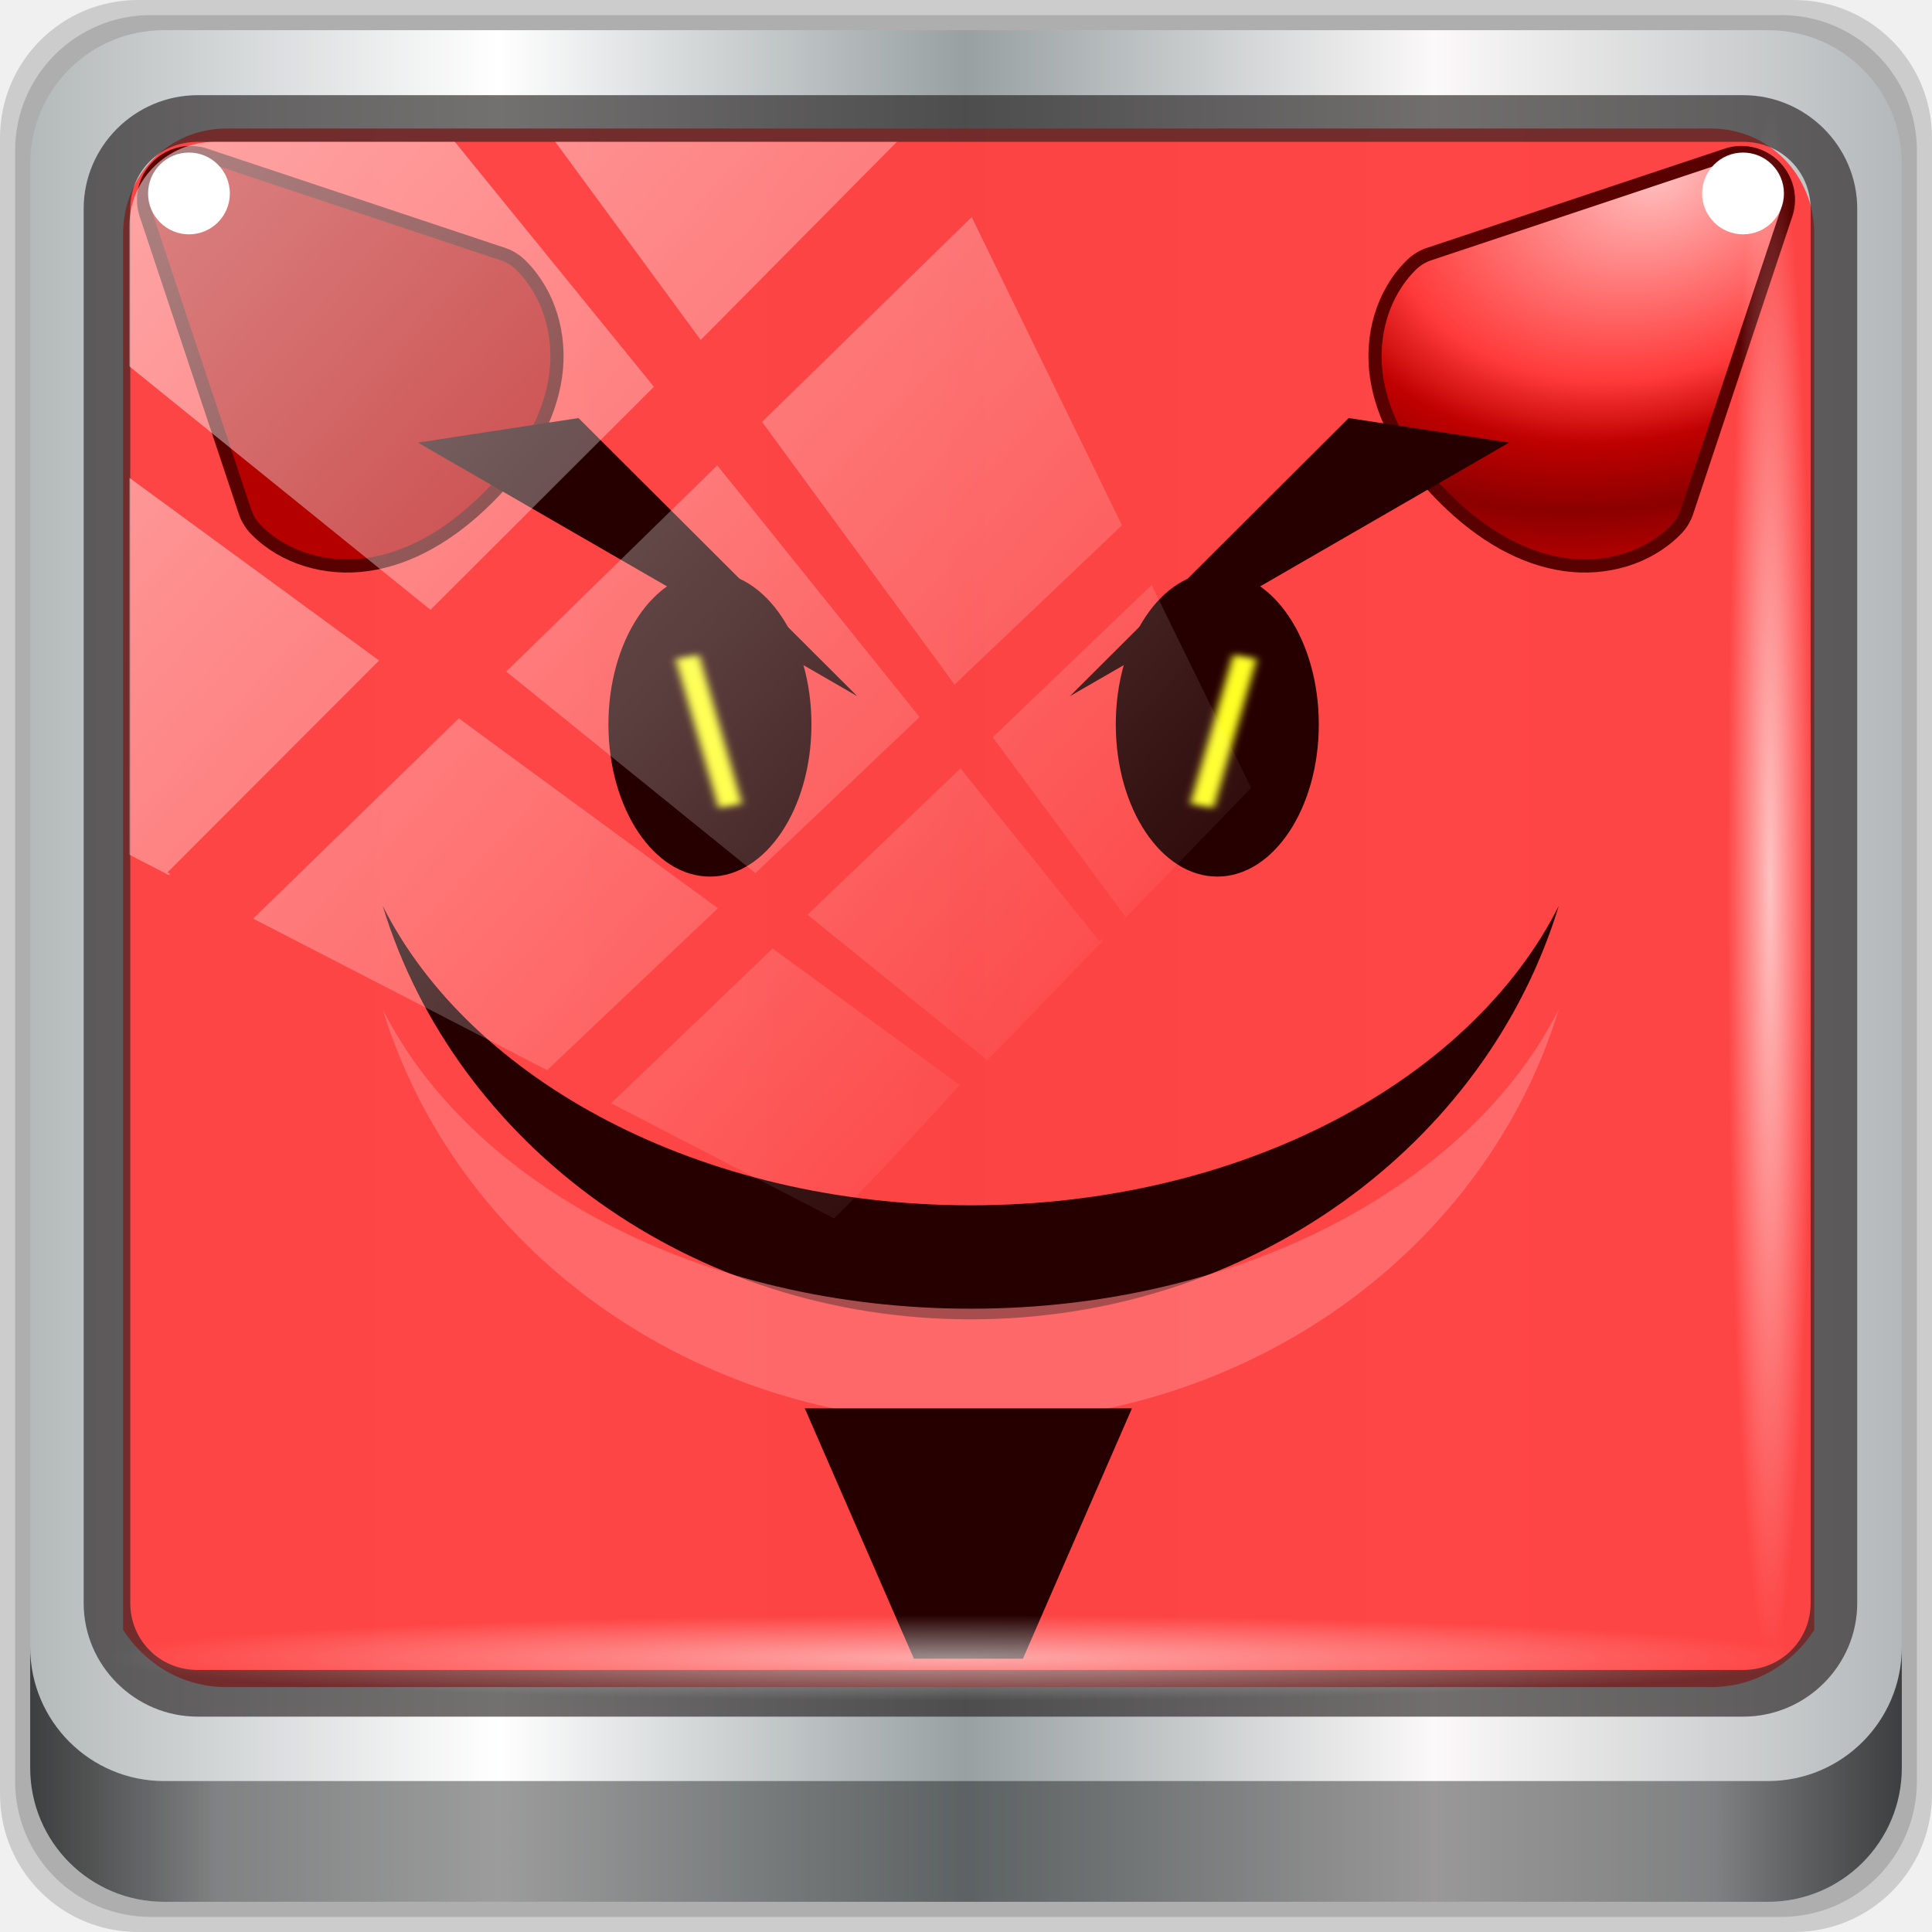
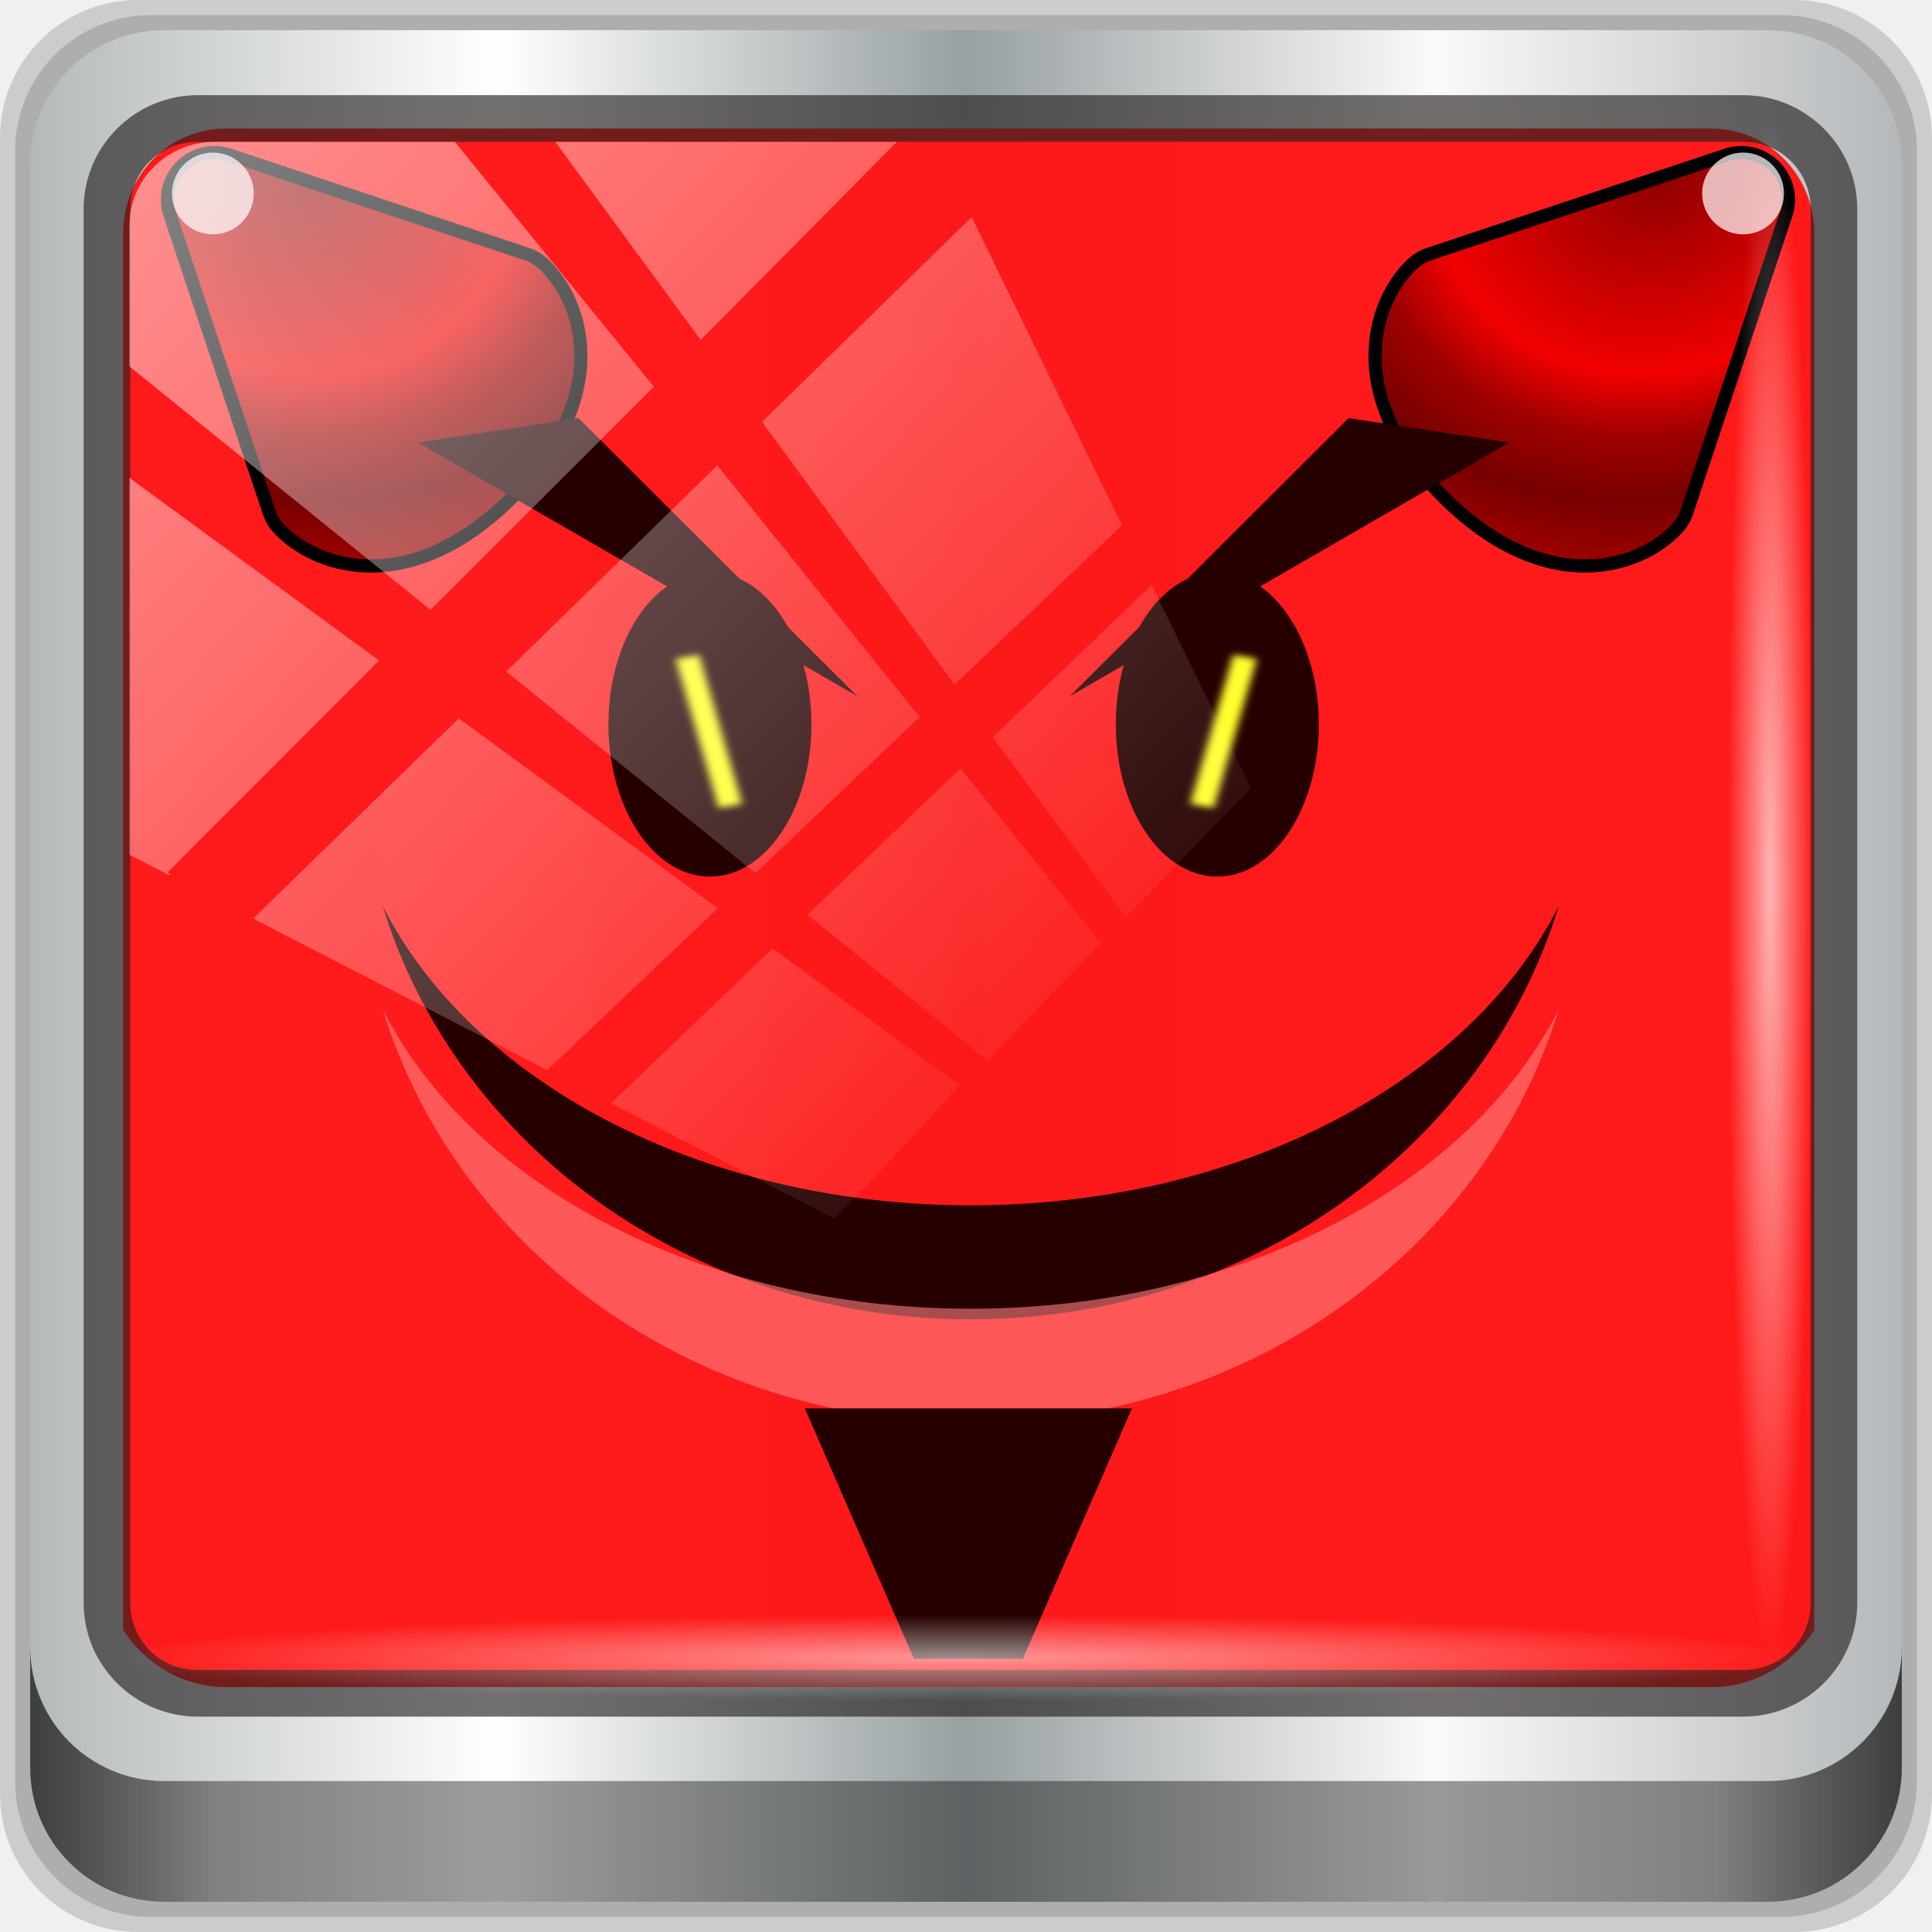
<svg xmlns="http://www.w3.org/2000/svg" xmlns:xlink="http://www.w3.org/1999/xlink" width="96" height="96" viewBox="0 0 96 96" version="1.1" id="svg1072">
  <defs id="defs1066">
    <linearGradient y2="47" x2="90" y1="47" x1="6" gradientTransform="matrix(1.107143,0,0,1.107143,-4.993903,-3.620687)" gradientUnits="userSpaceOnUse" id="linearGradient4071" xlink:href="#linearGradient6139-0" />
    <linearGradient id="linearGradient6139-0">
      <stop style="stop-color:#b4b9ba;stop-opacity:1" offset="0" id="stop6141-2" />
      <stop id="stop6151-0" offset="0.25" style="stop-color:#ffffff;stop-opacity:1;" />
      <stop id="stop6147-1" offset="0.5" style="stop-color:#98a0a2;stop-opacity:1" />
      <stop style="stop-color:#fbf9f9;stop-opacity:1;" offset="0.75" id="stop6149-4" />
      <stop style="stop-color:#b4b8ba;stop-opacity:1" offset="1" id="stop6143-4" />
    </linearGradient>
    <linearGradient gradientUnits="userSpaceOnUse" y2="88.172" x2="94.5" y1="88.172" x1="1.5" id="linearGradient4129" xlink:href="#linearGradient3832-0-6-1-1" gradientTransform="translate(0.1489535,0.415026)" />
    <linearGradient id="linearGradient3832-0-6-1-1">
      <stop id="stop3834-6-3-7-1" offset="0" style="stop-color:#000000;stop-opacity:1;" />
      <stop style="stop-color:#000000;stop-opacity:0.588;" offset="0.1" id="stop3872-2-4" />
      <stop id="stop3844-6-2-7-6" offset="0.9" style="stop-color:#000000;stop-opacity:0.588;" />
      <stop id="stop3836-5-0-2-9" offset="1" style="stop-color:#000000;stop-opacity:1;" />
    </linearGradient>
    <radialGradient r="43.199" fy="44.893" fx="13.948" cy="44.893" cx="13.948" gradientTransform="matrix(0.9751338,0,0,0.04919072,34.04765,80.58172)" gradientUnits="userSpaceOnUse" id="radialGradient7462" xlink:href="#linearGradient3737" />
    <linearGradient id="linearGradient3737">
      <stop id="stop3739" style="stop-color:#ffffff;stop-opacity:1" offset="0" />
      <stop id="stop3741" style="stop-color:#ffffff;stop-opacity:0" offset="1" />
    </linearGradient>
    <radialGradient r="43.199" fy="44.893" fx="13.948" cy="44.893" cx="13.948" gradientTransform="matrix(0.8883266,0,0,0.04919072,31.95952,-90.31726)" gradientUnits="userSpaceOnUse" id="radialGradient7464" xlink:href="#linearGradient3737" />
    <linearGradient y2="14.514" x2="50.528" y1="-28.642" x1="2.771" gradientUnits="userSpaceOnUse" id="linearGradient4767" xlink:href="#linearGradient3737" />
    <clipPath clipPathUnits="userSpaceOnUse" id="clipPath4156-4-1">
      <path style="opacity:0.6;fill:#ffffff;fill-opacity:1;stroke:none" d="m 27.046,-55.695 -14.214,13.321 h 0.061 l 15.653,21.771 10.231,-10.546 C 38.562,-32.302 27.468,-54.819 27.046,-55.695 Z M 9.647,-39.383 -5.241,-25.321 15.988,-7.806 26.372,-18.383 Z m 31.491,12.951 -9.741,9.714 8.945,12.458 7.781,-7.555 z m -49.84,4.379 -13.754,12.982 26.283,13.846 0.061,-0.062 -0.123,-0.062 L 13.599,-5.401 -8.702,-22.053 Z m 38.015,7.401 -9.803,9.775 11.579,9.559 7.628,-7.401 -8.669,-11.009 z m 20.187,5.674 -7.383,7.216 6.188,8.542 5.82,-6.137 z m -32.195,6.322 -9.557,9.498 13.662,7.185 7.934,-7.678 z m 23.312,2.374 -7.107,6.938 8.363,6.907 5.361,-5.674 -0.061,-0.092 -0.092,0.123 -6.464,-8.203 z m -8.73,8.542 -7.505,7.339 10.354,5.458 c 1.397,-1.321 5.675,-6.123 5.851,-6.322 z" id="path4158-0-8" />
    </clipPath>
    <radialGradient xlink:href="#linearGradient3879" id="radialGradient3242" gradientUnits="userSpaceOnUse" gradientTransform="matrix(1.199052,0,0,5,-26.27488,-544)" cx="132" cy="136" fx="132" fy="133.375" r="4" />
    <linearGradient id="linearGradient3879">
      <stop style="stop-color:#4d2600;stop-opacity:1" offset="0" id="stop3881" />
      <stop style="stop-color:#000000;stop-opacity:1" offset="1" id="stop3883" />
    </linearGradient>
    <radialGradient xlink:href="#linearGradient3879" id="radialGradient971" gradientUnits="userSpaceOnUse" gradientTransform="matrix(1.199052,0,0,5,-26.27488,-544)" cx="132" cy="136" fx="132" fy="133.375" r="4" />
    <radialGradient xlink:href="#linearGradient3879" id="radialGradient999" gradientUnits="userSpaceOnUse" gradientTransform="matrix(1.199052,0,0,5,-26.27488,-544)" cx="132" cy="136" fx="132" fy="133.375" r="4" />
    <linearGradient id="linearGradient3780">
-       <stop id="stop3782" offset="0" style="stop-color:#ffbfbf;stop-opacity:1" />
-       <stop style="stop-color:#ff3a3a;stop-opacity:1" offset="0.611" id="stop3784" />
-       <stop id="stop3786" offset="0.799" style="stop-color:#bf0000;stop-opacity:1" />
-       <stop id="stop3788" offset="1" style="stop-color:#8c0000;stop-opacity:1" />
+       <stop id="stop3782" offset="0" style="stop-color:#8d0000;stop-opacity:1" />
+       <stop style="stop-color:#f20000;stop-opacity:1" offset="0.611" id="stop3784" />
+       <stop id="stop3786" offset="0.799" style="stop-color:#a00000;stop-opacity:1" />
+       <stop id="stop3788" offset="1" style="stop-color:#770000;stop-opacity:1" />
    </linearGradient>
-     <radialGradient xlink:href="#linearGradient3780" id="radialGradient3755" gradientUnits="userSpaceOnUse" gradientTransform="matrix(-2.032391,0.6878542,0.4978393,1.470957,348.6861,-95.52789)" spreadMethod="reflect" cx="114.55" cy="31.285" fx="114.55" fy="31.285" r="2.527" />
+     <radialGradient xlink:href="#linearGradient3780" id="radialGradient3755" gradientUnits="userSpaceOnUse" gradientTransform="matrix(-1.675314,0.5400982,0.4764904,1.478011,308.4506,-78.82304)" spreadMethod="reflect" cx="114.55" cy="31.285" fx="114.55" fy="31.285" r="2.527" />
    <filter style="color-interpolation-filters:sRGB" id="filter1125" x="-0.142" width="1.284" y="-0.048" height="1.096">
      <feGaussianBlur stdDeviation="0.038" id="feGaussianBlur1127" />
    </filter>
+     <radialGradient xlink:href="#linearGradient3780" id="radialGradient885" gradientUnits="userSpaceOnUse" gradientTransform="matrix(-1.675314,0.5400982,0.4764904,1.478011,308.4506,-78.82304)" cx="114.55" cy="31.285" fx="114.55" fy="31.285" r="2.527" spreadMethod="reflect" />
  </defs>
  <g id="layer1" transform="translate(0,-1026.52)">
    <g transform="translate(-0.1489564,1026.105)" style="display:inline" id="g2574">
      <path id="path3288" d="M 89.292,0.415 H 7.006 c -3.799,0 -6.857,3.058 -6.857,6.857 V 89.558 c 0,3.799 3.058,6.857 6.857,6.857 H 89.292 c 3.799,0 6.857,-3.058 6.857,-6.857 V 7.272 c 0,-3.799 -3.058,-6.857 -6.857,-6.857 z" style="display:inline;opacity:0.15;fill:#000000;fill-opacity:1;fill-rule:nonzero;stroke:none" />
      <path style="display:inline;opacity:0.15;fill:#000000;fill-opacity:1;fill-rule:nonzero;stroke:none" d="M 88.649,1.165 H 7.649 c -3.739,0 -6.75,3.01 -6.75,6.75 V 88.915 c 0,3.74 3.011,6.75 6.75,6.75 H 88.649 c 3.74,0 6.75,-3.01 6.75,-6.75 V 7.915 c 0,-3.739 -3.01,-6.75 -6.75,-6.75 z" id="path4085" />
      <path id="rect4251-1" d="M 88.006,1.915 H 8.292 c -3.68,0 -6.643,2.963 -6.643,6.643 V 88.272 c 0,3.68 2.963,6.643 6.643,6.643 H 88.006 c 3.68,0 6.643,-2.963 6.643,-6.643 V 8.558 c 0,-3.68 -2.963,-6.643 -6.643,-6.643 z" style="display:inline;fill:url(#linearGradient4071);fill-opacity:1;fill-rule:nonzero;stroke:none" />
-       <path id="path3400-6" d="m 11.39,6.802 c -2.856,0 -5.124,2.315 -5.124,5.23 v 21.674 7.323 40.373 c 1.097,1.704 2.969,2.844 5.124,2.844 h 4.099 65.589 4.099 c 2.155,0 4.027,-1.14 5.124,-2.844 V 41.029 33.706 12.033 c 0,-2.916 -2.268,-5.23 -5.124,-5.23 z" style="display:inline;opacity:0.969;fill:#ff4141;fill-opacity:1;fill-rule:nonzero;stroke:none;stroke-width:1.035" />
+       <path id="path3400-6" d="m 11.39,6.802 c -2.856,0 -5.124,2.315 -5.124,5.23 v 21.674 7.323 40.373 c 1.097,1.704 2.969,2.844 5.124,2.844 h 4.099 65.589 4.099 c 2.155,0 4.027,-1.14 5.124,-2.844 V 41.029 33.706 12.033 c 0,-2.916 -2.268,-5.23 -5.124,-5.23 z" style="display:inline;opacity:0.969;fill:#ff1515;fill-opacity:1;fill-rule:nonzero;stroke:none;stroke-width:1.035" />
      <g transform="matrix(4.064273,0,0,4.064273,-451.7566,-109.8683)" style="display:inline" id="g1381">
-         <path style="fill:#b50000;fill-opacity:1;fill-rule:evenodd;stroke:#590000;stroke-width:0.161;stroke-linecap:butt;stroke-linejoin:round;stroke-miterlimit:4;stroke-dasharray:none;stroke-opacity:1" d="m 113.078,29.209 c -0.129,0.155 -0.168,0.366 -0.101,0.556 l 1.213,3.64 c 0.029,0.081 0.077,0.155 0.139,0.215 0.337,0.337 0.848,0.489 1.352,0.417 0.505,-0.072 1.007,-0.35 1.479,-0.822 0.472,-0.472 0.749,-0.974 0.822,-1.479 0.072,-0.505 -0.08,-1.015 -0.417,-1.352 -0.06,-0.062 -0.134,-0.11 -0.215,-0.139 l -3.64,-1.213 c -0.227,-0.08 -0.479,-0.009 -0.632,0.177 z" id="path3790" />
-         <circle style="opacity:1;fill:#ffffff;fill-opacity:1;stroke:none;stroke-width:1.5;stroke-linecap:round;stroke-linejoin:round;stroke-miterlimit:4;stroke-dasharray:none;stroke-opacity:1" id="path2977" cx="113.5" cy="31.5" r="0.5" transform="translate(0,-2)" />
-         <path id="path3751" d="m 132.922,29.209 c 0.129,0.155 0.168,0.366 0.101,0.556 l -1.213,3.64 c -0.029,0.081 -0.077,0.155 -0.139,0.215 -0.337,0.337 -0.848,0.489 -1.352,0.417 -0.505,-0.072 -1.007,-0.35 -1.479,-0.822 -0.472,-0.472 -0.749,-0.974 -0.822,-1.479 -0.072,-0.505 0.08,-1.015 0.417,-1.352 0.06,-0.062 0.134,-0.11 0.215,-0.139 l 3.64,-1.213 c 0.227,-0.08 0.479,-0.009 0.632,0.177 z" style="fill:url(#radialGradient3755);fill-opacity:1;fill-rule:evenodd;stroke:#590000;stroke-width:0.161;stroke-linecap:butt;stroke-linejoin:round;stroke-miterlimit:4;stroke-dasharray:none;stroke-opacity:1" />
-         <circle id="path3753" style="opacity:1;fill:#ffffff;fill-opacity:1;stroke:none;stroke-width:1.5;stroke-linecap:round;stroke-linejoin:round;stroke-miterlimit:4;stroke-dasharray:none;stroke-opacity:1" transform="matrix(-1,0,0,1,246,-2)" cx="113.5" cy="31.5" r="0.5" />
+         <g id="g877">
+           <path style="fill:url(#radialGradient3755);fill-opacity:1;fill-rule:evenodd;stroke:#020000;stroke-width:0.161;stroke-linecap:butt;stroke-linejoin:round;stroke-miterlimit:4;stroke-dasharray:none;stroke-opacity:1" d="m 132.922,29.209 c 0.129,0.155 0.168,0.366 0.101,0.556 l -1.213,3.64 c -0.029,0.081 -0.077,0.155 -0.139,0.215 -0.337,0.337 -0.848,0.489 -1.352,0.417 -0.505,-0.072 -1.007,-0.35 -1.479,-0.822 -0.472,-0.472 -0.749,-0.974 -0.822,-1.479 -0.072,-0.505 0.08,-1.015 0.417,-1.352 0.06,-0.062 0.134,-0.11 0.215,-0.139 l 3.64,-1.213 c 0.227,-0.08 0.479,-0.009 0.632,0.177 z" id="path3751" />
+           <circle r="0.5" cy="31.5" cx="113.5" transform="matrix(-1,0,0,1,246,-2)" style="opacity:0.718;fill:#ffffff;fill-opacity:1;stroke:none;stroke-width:1.5;stroke-linecap:round;stroke-linejoin:round;stroke-miterlimit:4;stroke-dasharray:none;stroke-opacity:1" id="path3753" />
+         </g>
        <path id="path3762" d="m 115.869,38.211 c 0.891,2.922 3.768,5.054 7.189,5.054 3.421,0 6.298,-2.133 7.189,-5.054 -1.076,2.135 -3.882,3.66 -7.189,3.66 -3.307,0 -6.114,-1.525 -7.189,-3.66 z" style="fill:#260000;fill-opacity:1;stroke:none;stroke-width:0.442;stroke-linecap:round;stroke-linejoin:round;stroke-miterlimit:4;stroke-dasharray:none;stroke-opacity:1" />
        <path style="opacity:0.6;fill:#ff8080;fill-opacity:1;stroke:none;stroke-width:0.442;stroke-linecap:round;stroke-linejoin:round;stroke-miterlimit:4;stroke-dasharray:none;stroke-opacity:1" d="m 115.869,39.475 c 0.891,2.922 3.768,5.054 7.189,5.054 3.421,0 6.298,-2.133 7.189,-5.054 -1.076,2.135 -3.882,3.66 -7.189,3.66 -3.307,0 -6.114,-1.525 -7.189,-3.66 z" id="path3764" />
+         <g id="g883" transform="matrix(-1,0,0,1,246.2921,0)">
+           <path id="path879" d="m 132.922,29.209 c 0.129,0.155 0.168,0.366 0.101,0.556 l -1.213,3.64 c -0.029,0.081 -0.077,0.155 -0.139,0.215 -0.337,0.337 -0.848,0.489 -1.352,0.417 -0.505,-0.072 -1.007,-0.35 -1.479,-0.822 -0.472,-0.472 -0.749,-0.974 -0.822,-1.479 -0.072,-0.505 0.08,-1.015 0.417,-1.352 0.06,-0.062 0.134,-0.11 0.215,-0.139 l 3.64,-1.213 c 0.227,-0.08 0.479,-0.009 0.632,0.177 z" style="fill:url(#radialGradient885);fill-opacity:1;fill-rule:evenodd;stroke:#020000;stroke-width:0.161;stroke-linecap:butt;stroke-linejoin:round;stroke-miterlimit:4;stroke-dasharray:none;stroke-opacity:1" />
+           <circle id="circle881" style="opacity:0.718;fill:#ffffff;fill-opacity:1;stroke:none;stroke-width:1.5;stroke-linecap:round;stroke-linejoin:round;stroke-miterlimit:4;stroke-dasharray:none;stroke-opacity:1" transform="matrix(-1,0,0,1,246,-2)" cx="113.5" cy="31.5" r="0.5" />
+         </g>
        <g transform="translate(1.764313,-1.235019)" id="g967">
          <ellipse ry="1.861" rx="1.241" cy="37.226" cx="118.105" style="fill:#260000;fill-opacity:1;stroke:none;stroke-width:0.752;stroke-linecap:round;stroke-linejoin:round;stroke-miterlimit:4;stroke-dasharray:none;stroke-opacity:1" id="path3758" />
          <ellipse ry="1.861" rx="1.241" cy="37.226" cx="124.308" id="path3760" style="fill:#260000;fill-opacity:1;stroke:none;stroke-width:0.752;stroke-linecap:round;stroke-linejoin:round;stroke-miterlimit:4;stroke-dasharray:none;stroke-opacity:1" />
          <path id="path3796" d="m 116.498,33.481 3.409,3.401 -5.372,-3.101 z" style="fill:#260000;fill-opacity:1;fill-rule:evenodd;stroke:none;stroke-width:1.241px;stroke-linecap:butt;stroke-linejoin:miter;stroke-opacity:1" />
          <path style="fill:#260000;fill-opacity:1;fill-rule:evenodd;stroke:none;stroke-width:1.241px;stroke-linecap:butt;stroke-linejoin:miter;stroke-opacity:1" d="m 125.914,33.481 -3.409,3.401 5.372,-3.101 z" id="path3803" />
        </g>
        <path style="display:inline;fill:#260000;fill-opacity:1;fill-rule:evenodd;stroke:none;stroke-width:0.935px;stroke-linecap:butt;stroke-linejoin:miter;stroke-opacity:1" d="m 121.029,44.353 h 4 l -1.333,3.061 h -1.333 z" id="path3766" />
        <path transform="matrix(1.277094,0,0,1,-33.3238,0)" id="path969" d="m 119.85,35.139 -0.225,0.051 0.412,1.824 0.225,-0.051 z" style="color:#000000;font-style:normal;font-variant:normal;font-weight:normal;font-stretch:normal;font-size:medium;line-height:normal;font-family:sans-serif;font-variant-ligatures:normal;font-variant-position:normal;font-variant-caps:normal;font-variant-numeric:normal;font-variant-alternates:normal;font-feature-settings:normal;text-indent:0;text-align:start;text-decoration:none;text-decoration-line:none;text-decoration-style:solid;text-decoration-color:#000000;letter-spacing:normal;word-spacing:normal;text-transform:none;writing-mode:lr-tb;direction:ltr;text-orientation:mixed;dominant-baseline:auto;baseline-shift:baseline;text-anchor:start;white-space:normal;shape-padding:0;clip-rule:nonzero;display:inline;overflow:visible;visibility:visible;opacity:1;isolation:auto;mix-blend-mode:normal;color-interpolation:sRGB;color-interpolation-filters:linearRGB;solid-color:#000000;solid-opacity:1;vector-effect:none;fill:#ffff26;fill-opacity:1;fill-rule:evenodd;stroke:none;stroke-width:0.231px;stroke-linecap:butt;stroke-linejoin:miter;stroke-miterlimit:4;stroke-dasharray:none;stroke-dashoffset:0;stroke-opacity:1;filter:url(#filter1125);color-rendering:auto;image-rendering:auto;shape-rendering:auto;text-rendering:auto;enable-background:accumulate" />
-         <path style="color:#000000;font-style:normal;font-variant:normal;font-weight:normal;font-stretch:normal;font-size:medium;line-height:normal;font-family:sans-serif;font-variant-ligatures:normal;font-variant-position:normal;font-variant-caps:normal;font-variant-numeric:normal;font-variant-alternates:normal;font-feature-settings:normal;text-indent:0;text-align:start;text-decoration:none;text-decoration-line:none;text-decoration-style:solid;text-decoration-color:#000000;letter-spacing:normal;word-spacing:normal;text-transform:none;writing-mode:lr-tb;direction:ltr;text-orientation:mixed;dominant-baseline:auto;baseline-shift:baseline;text-anchor:start;white-space:normal;shape-padding:0;clip-rule:nonzero;display:inline;overflow:visible;visibility:visible;opacity:1;isolation:auto;mix-blend-mode:normal;color-interpolation:sRGB;color-interpolation-filters:linearRGB;solid-color:#000000;solid-opacity:1;vector-effect:none;fill:#ffff26;fill-opacity:1;fill-rule:evenodd;stroke:none;stroke-width:0.231px;stroke-linecap:butt;stroke-linejoin:miter;stroke-miterlimit:4;stroke-dasharray:none;stroke-dashoffset:0;stroke-opacity:1;filter:url(#filter1125);color-rendering:auto;image-rendering:auto;shape-rendering:auto;text-rendering:auto;enable-background:accumulate" d="m 119.85,35.139 -0.225,0.051 0.412,1.824 0.225,-0.051 z" id="path1129" transform="matrix(-1.277094,0,0,1,279.3268,0)" />
+         <path style="color:#000000;font-style:normal;font-variant:normal;font-weight:normal;font-stretch:normal;font-size:medium;line-height:normal;font-family:sans-serif;font-variant-ligatures:normal;font-variant-position:normal;font-variant-caps:normal;font-variant-numeric:normal;font-variant-alternates:normal;font-feature-settings:normal;text-indent:0;text-align:start;text-decoration:none;text-decoration-line:none;text-decoration-style:solid;text-decoration-color:#000000;letter-spacing:normal;word-spacing:normal;text-transform:none;writing-mode:lr-tb;direction:ltr;text-orientation:mixed;dominant-baseline:auto;baseline-shift:baseline;text-anchor:start;white-space:normal;shape-padding:0;clip-rule:nonzero;display:inline;overflow:visible;visibility:visible;opacity:1;isolation:auto;mix-blend-mode:normal;color-interpolation:sRGB;color-interpolation-filters:linearRGB;solid-color:#000000;solid-opacity:1;vector-effect:none;fill:#ffff2e;fill-opacity:1;fill-rule:evenodd;stroke:none;stroke-width:0.231px;stroke-linecap:butt;stroke-linejoin:miter;stroke-miterlimit:4;stroke-dasharray:none;stroke-dashoffset:0;stroke-opacity:1;filter:url(#filter1125);color-rendering:auto;image-rendering:auto;shape-rendering:auto;text-rendering:auto;enable-background:accumulate" d="m 119.85,35.139 -0.225,0.051 0.412,1.824 0.225,-0.051 z" id="path1129" transform="matrix(-1.277094,0,0,1,279.3268,0)" />
      </g>
      <path style="color:#000000;font-style:normal;font-variant:normal;font-weight:normal;font-stretch:normal;font-size:medium;line-height:normal;font-family:Sans;-inkscape-font-specification:Sans;text-indent:0;text-align:start;text-decoration:none;text-decoration-line:none;letter-spacing:normal;word-spacing:normal;text-transform:none;writing-mode:lr-tb;direction:ltr;baseline-shift:baseline;text-anchor:start;display:inline;overflow:visible;visibility:visible;fill:#241f1f;fill-opacity:0.633;stroke:none;stroke-width:2.376;marker:none;enable-background:accumulate" d="m 9.974,5.144 c -3.117,0 -5.668,2.54 -5.668,5.646 v 69.278 c 0,3.106 2.551,5.646 5.668,5.646 H 86.766 c 3.117,0 5.668,-2.54 5.668,-5.646 V 10.79 c 0,-3.106 -2.551,-5.646 -5.668,-5.646 z m 0,2.319 H 86.766 c 1.888,0 3.352,1.48 3.352,3.327 v 69.278 c 0,1.846 -1.464,3.327 -3.352,3.327 H 9.974 c -1.888,0 -3.352,-1.48 -3.352,-3.327 V 10.79 c 0,-1.846 1.464,-3.327 3.352,-3.327 z" id="path4989" />
      <path id="path4118" d="m 1.649,82.259 v 6 c 0,3.68 2.976,6.656 6.656,6.656 H 87.993 c 3.68,0 6.656,-2.976 6.656,-6.656 v -6 c 0,3.68 -2.976,6.656 -6.656,6.656 H 8.305 c -3.68,0 -6.656,-2.976 -6.656,-6.656 z" style="display:inline;opacity:0.658;fill:url(#linearGradient4129);fill-opacity:1;fill-rule:nonzero;stroke:none" />
      <g transform="matrix(4.064273,0,0,4.064273,-433.4019,-47.15641)" style="display:inline" id="g1263" />
      <rect ry="4.25" rx="0" y="80.665" x="5.524" height="4.25" width="84.25" id="rect4131" style="opacity:0.55;fill:url(#radialGradient7462);fill-opacity:1;stroke:none" />
      <rect transform="rotate(90)" style="opacity:0.669;fill:url(#radialGradient7464);fill-opacity:1;stroke:none" id="rect4141" width="76.75" height="4.25" x="5.975" y="-90.234" rx="0" ry="4.25" />
      <rect clip-path="url(#clipPath4156-4-1)" ry="3.957" rx="3.957" y="-30" x="2" height="69.024" width="75.966" id="rect4146" style="opacity:0.508;fill:url(#linearGradient4767);fill-opacity:1;stroke:none" transform="matrix(1.069245,0,0,1.047683,4.44418,38.89401)" />
      <g transform="matrix(4.33471,0,0,4.33471,-475.542,65.58804)" style="display:inline" id="g1957" />
      <g transform="matrix(4.064273,0,0,4.064273,-451.7566,-110.7605)" style="display:inline" id="g1145" />
    </g>
  </g>
</svg>
